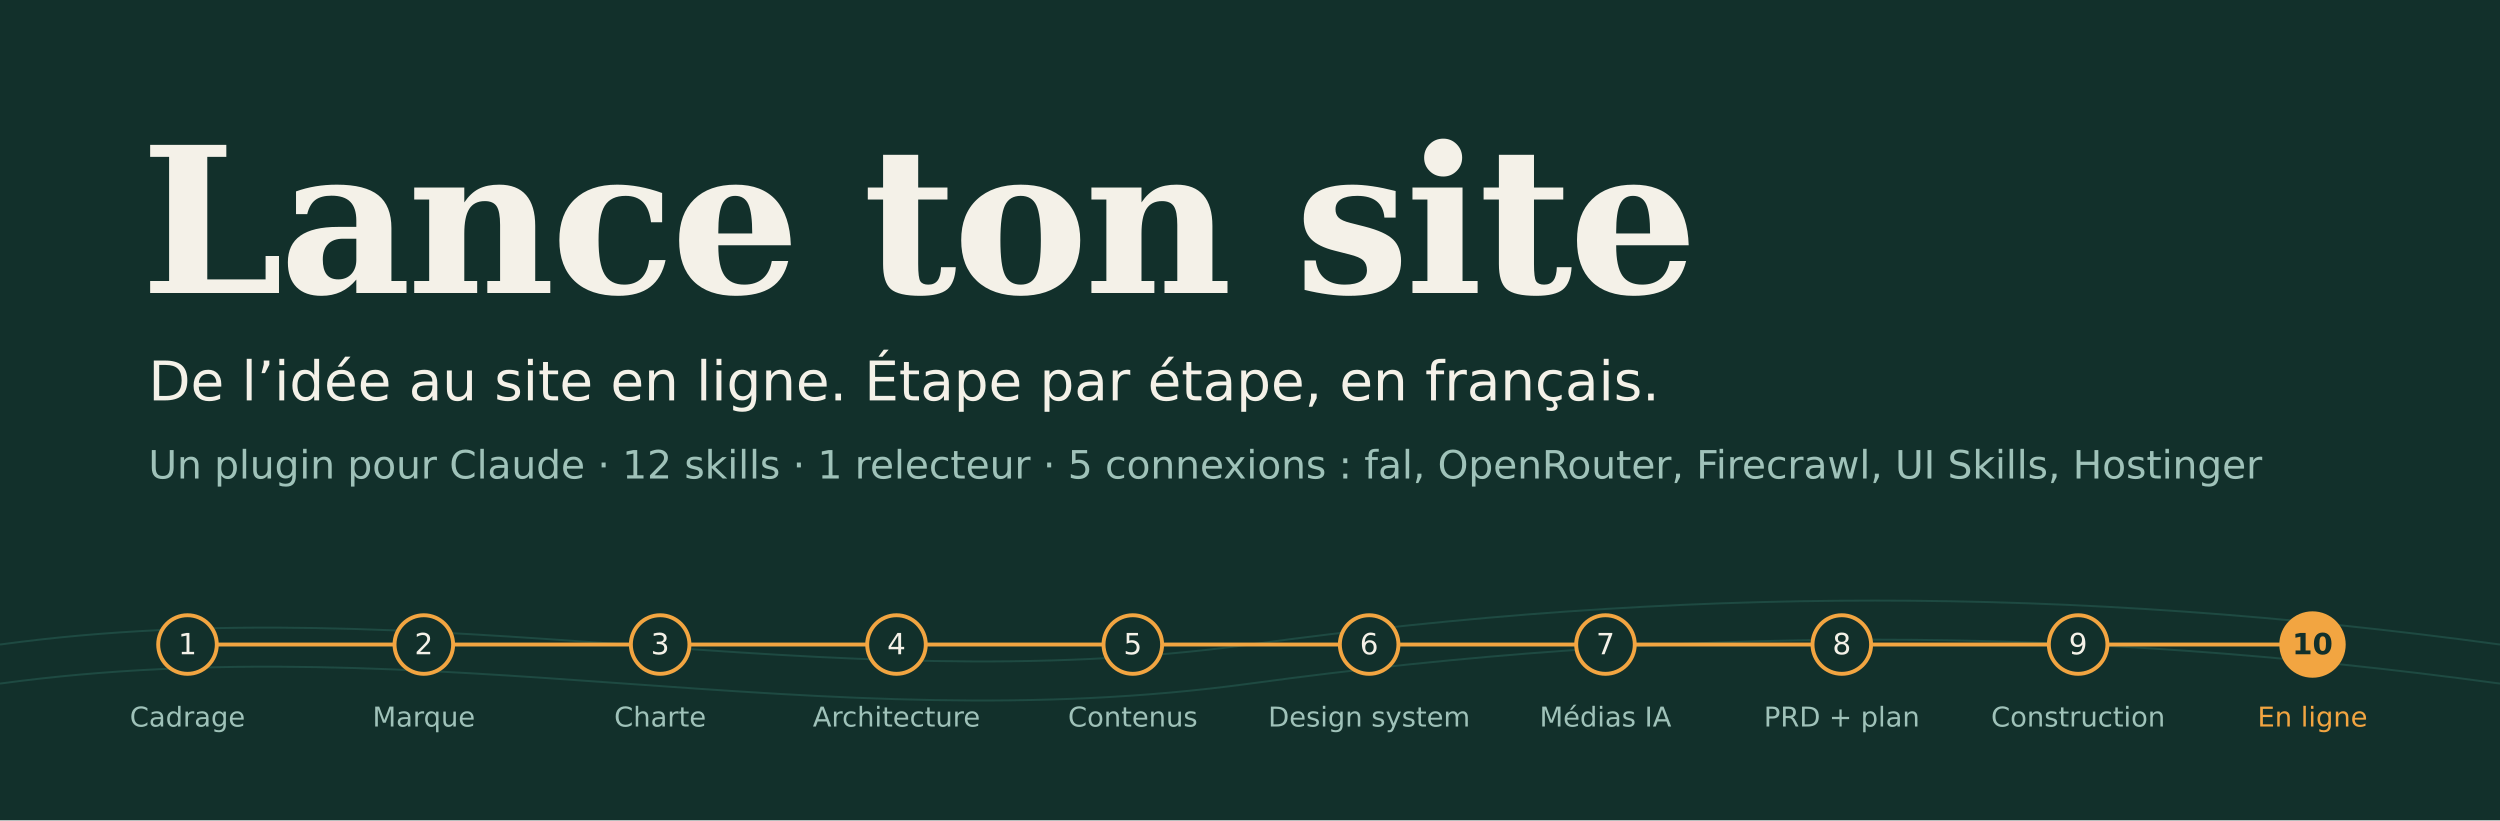
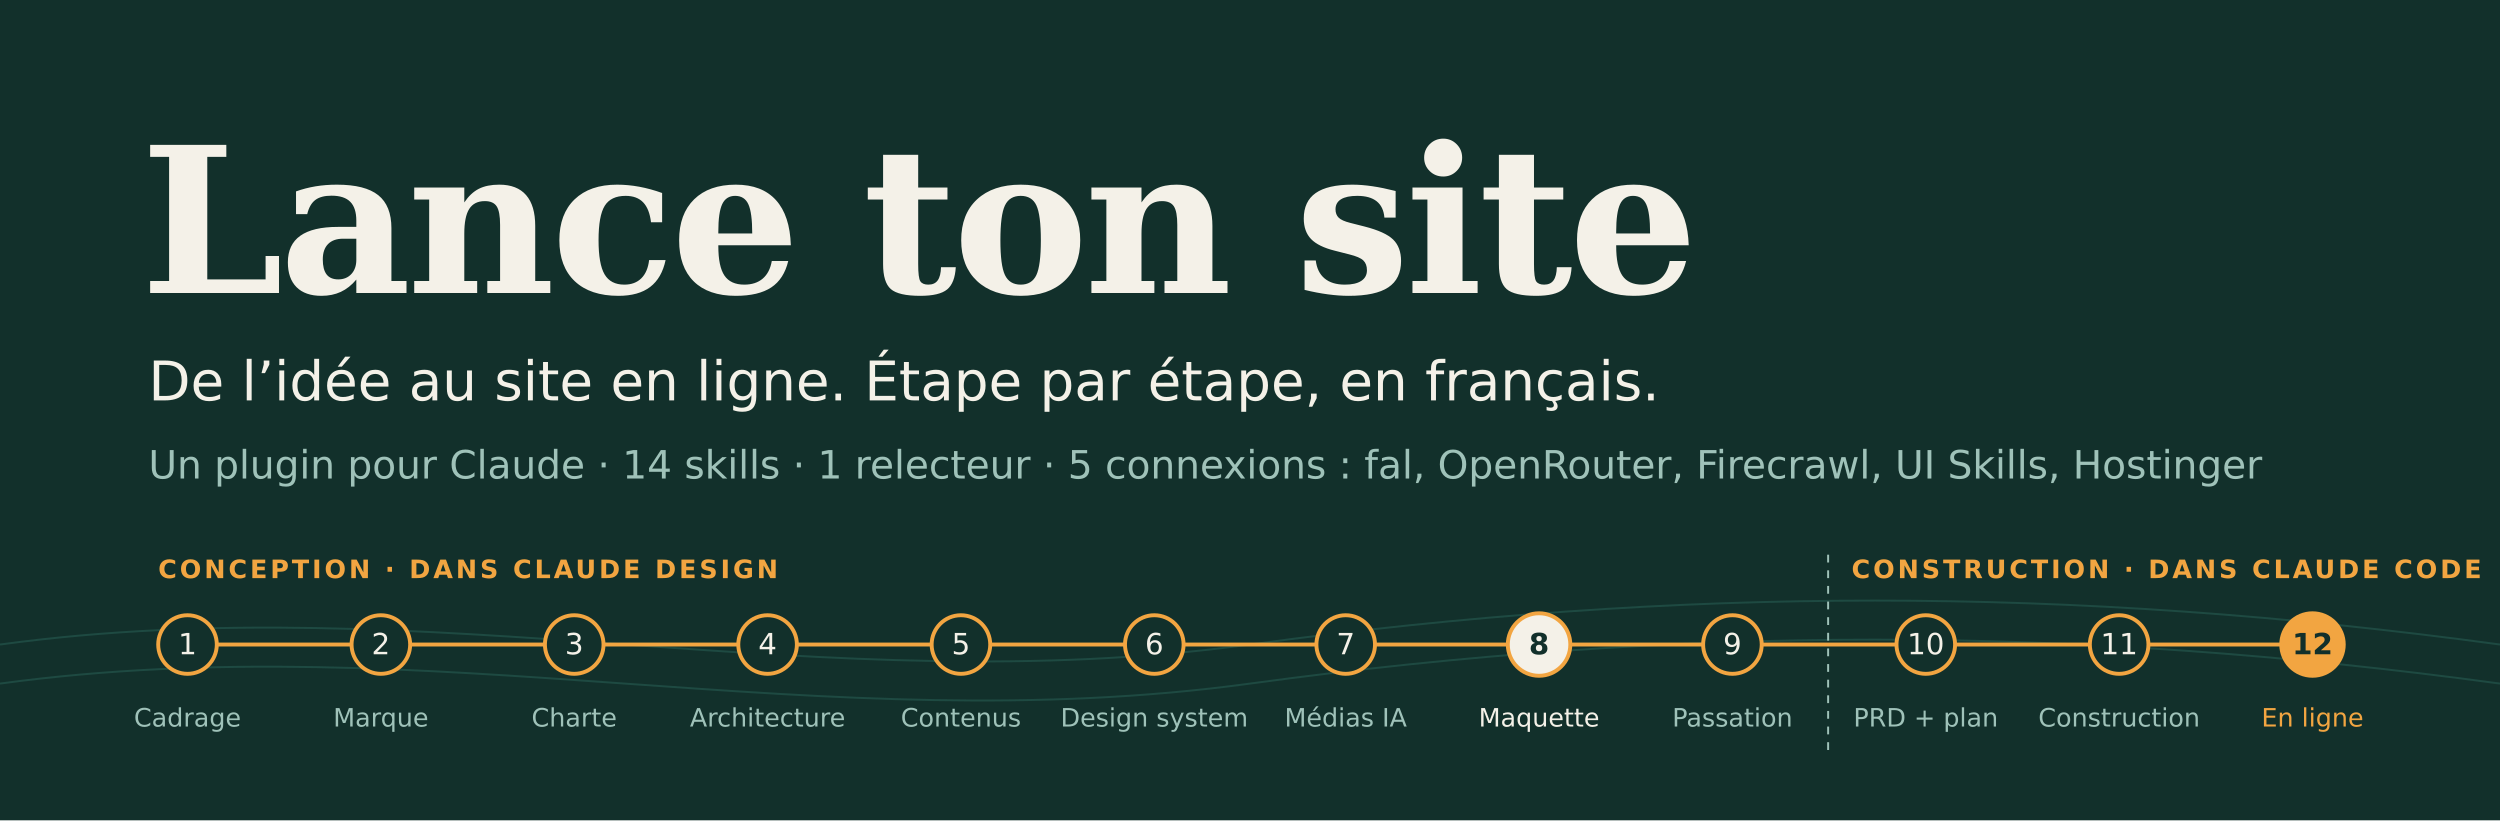
<svg xmlns="http://www.w3.org/2000/svg" width="1280" height="420" viewBox="0 0 1280 420">
  <rect width="1280" height="420" fill="#12302B" />
  <g fill="none" stroke="#1E4A42" stroke-width="1">
    <path d="M0 330 C 220 300, 420 360, 640 330 S 1060 300, 1280 330" />
    <path d="M0 350 C 220 320, 420 380, 640 350 S 1060 320, 1280 350" />
  </g>
  <text x="72" y="150" font-family="DejaVu Serif, Georgia, serif" font-size="104" font-weight="700" fill="#F4F1E8" letter-spacing="-2">Lance ton site</text>
  <text x="76" y="205" font-family="DejaVu Sans, Helvetica, sans-serif" font-size="28" fill="#F4F1E8">De l’idée au site en ligne. Étape par étape, en français.</text>
-   <text x="76" y="245" font-family="DejaVu Sans, Helvetica, sans-serif" font-size="20" fill="#9FC2B9">Un plugin pour Claude · 12 skills · 1 relecteur · 5 connexions : fal, OpenRouter, Firecrawl, UI Skills, Hostinger</text>
+   <text x="76" y="245" font-family="DejaVu Sans, Helvetica, sans-serif" font-size="20" fill="#9FC2B9">Un plugin pour Claude · 14 skills · 1 relecteur · 5 connexions : fal, OpenRouter, Firecrawl, UI Skills, Hostinger</text>
+   <g font-family="DejaVu Sans, Helvetica, sans-serif" font-size="13" font-weight="700" letter-spacing="1.5">
+     <text x="81" y="296" fill="#F2A541">CONCEPTION · DANS CLAUDE DESIGN</text>
+     <text x="948" y="296" fill="#F2A541">CONSTRUCTION · DANS CLAUDE CODE</text>
+   </g>
+   <line x1="936" y1="284" x2="936" y2="384" stroke="#9FC2B9" stroke-width="1" stroke-dasharray="4 4" />
  <g font-family="DejaVu Sans, Helvetica, sans-serif" font-size="15" fill="#F4F1E8">
    <line x1="96" y1="330" x2="1184" y2="330" stroke="#F2A541" stroke-width="2" />
    <g id="pts">
      <circle cx="96" cy="330" r="15" fill="#12302B" stroke="#F2A541" stroke-width="2" />
      <text x="96" y="335" text-anchor="middle">1</text>
-       <circle cx="217" cy="330" r="15" fill="#12302B" stroke="#F2A541" stroke-width="2" />
-       <text x="217" y="335" text-anchor="middle">2</text>
-       <circle cx="338" cy="330" r="15" fill="#12302B" stroke="#F2A541" stroke-width="2" />
-       <text x="338" y="335" text-anchor="middle">3</text>
-       <circle cx="459" cy="330" r="15" fill="#12302B" stroke="#F2A541" stroke-width="2" />
-       <text x="459" y="335" text-anchor="middle">4</text>
-       <circle cx="580" cy="330" r="15" fill="#12302B" stroke="#F2A541" stroke-width="2" />
-       <text x="580" y="335" text-anchor="middle">5</text>
-       <circle cx="701" cy="330" r="15" fill="#12302B" stroke="#F2A541" stroke-width="2" />
-       <text x="701" y="335" text-anchor="middle">6</text>
-       <circle cx="822" cy="330" r="15" fill="#12302B" stroke="#F2A541" stroke-width="2" />
-       <text x="822" y="335" text-anchor="middle">7</text>
-       <circle cx="943" cy="330" r="15" fill="#12302B" stroke="#F2A541" stroke-width="2" />
-       <text x="943" y="335" text-anchor="middle">8</text>
-       <circle cx="1064" cy="330" r="15" fill="#12302B" stroke="#F2A541" stroke-width="2" />
-       <text x="1064" y="335" text-anchor="middle">9</text>
+       <circle cx="195" cy="330" r="15" fill="#12302B" stroke="#F2A541" stroke-width="2" />
+       <text x="195" y="335" text-anchor="middle">2</text>
+       <circle cx="294" cy="330" r="15" fill="#12302B" stroke="#F2A541" stroke-width="2" />
+       <text x="294" y="335" text-anchor="middle">3</text>
+       <circle cx="393" cy="330" r="15" fill="#12302B" stroke="#F2A541" stroke-width="2" />
+       <text x="393" y="335" text-anchor="middle">4</text>
+       <circle cx="492" cy="330" r="15" fill="#12302B" stroke="#F2A541" stroke-width="2" />
+       <text x="492" y="335" text-anchor="middle">5</text>
+       <circle cx="591" cy="330" r="15" fill="#12302B" stroke="#F2A541" stroke-width="2" />
+       <text x="591" y="335" text-anchor="middle">6</text>
+       <circle cx="689" cy="330" r="15" fill="#12302B" stroke="#F2A541" stroke-width="2" />
+       <text x="689" y="335" text-anchor="middle">7</text>
+       <circle cx="788" cy="330" r="16" fill="#F4F1E8" stroke="#F2A541" stroke-width="2" />
+       <text x="788" y="335" text-anchor="middle" fill="#12302B" font-weight="700">8</text>
+       <circle cx="887" cy="330" r="15" fill="#12302B" stroke="#F2A541" stroke-width="2" />
+       <text x="887" y="335" text-anchor="middle">9</text>
+       <circle cx="986" cy="330" r="15" fill="#12302B" stroke="#F2A541" stroke-width="2" />
+       <text x="986" y="335" text-anchor="middle">10</text>
+       <circle cx="1085" cy="330" r="15" fill="#12302B" stroke="#F2A541" stroke-width="2" />
+       <text x="1085" y="335" text-anchor="middle">11</text>
      <circle cx="1184" cy="330" r="17" fill="#F2A541" />
-       <text x="1184" y="335" text-anchor="middle" fill="#12302B" font-weight="700">10</text>
+       <text x="1184" y="335" text-anchor="middle" fill="#12302B" font-weight="700">12</text>
    </g>
-     <g fill="#9FC2B9" font-size="14" text-anchor="middle">
+     <g fill="#9FC2B9" font-size="13" text-anchor="middle">
      <text x="96" y="372">Cadrage</text>
-       <text x="217" y="372">Marque</text>
-       <text x="338" y="372">Charte</text>
-       <text x="459" y="372">Architecture</text>
-       <text x="580" y="372">Contenus</text>
-       <text x="701" y="372">Design system</text>
-       <text x="822" y="372">Médias IA</text>
-       <text x="943" y="372">PRD + plan</text>
-       <text x="1064" y="372">Construction</text>
+       <text x="195" y="372">Marque</text>
+       <text x="294" y="372">Charte</text>
+       <text x="393" y="372">Architecture</text>
+       <text x="492" y="372">Contenus</text>
+       <text x="591" y="372">Design system</text>
+       <text x="689" y="372">Médias IA</text>
+       <text x="788" y="372" fill="#F4F1E8">Maquette</text>
+       <text x="887" y="372">Passation</text>
+       <text x="986" y="372">PRD + plan</text>
+       <text x="1085" y="372">Construction</text>
      <text x="1184" y="372" fill="#F2A541">En ligne</text>
    </g>
  </g>
</svg>
